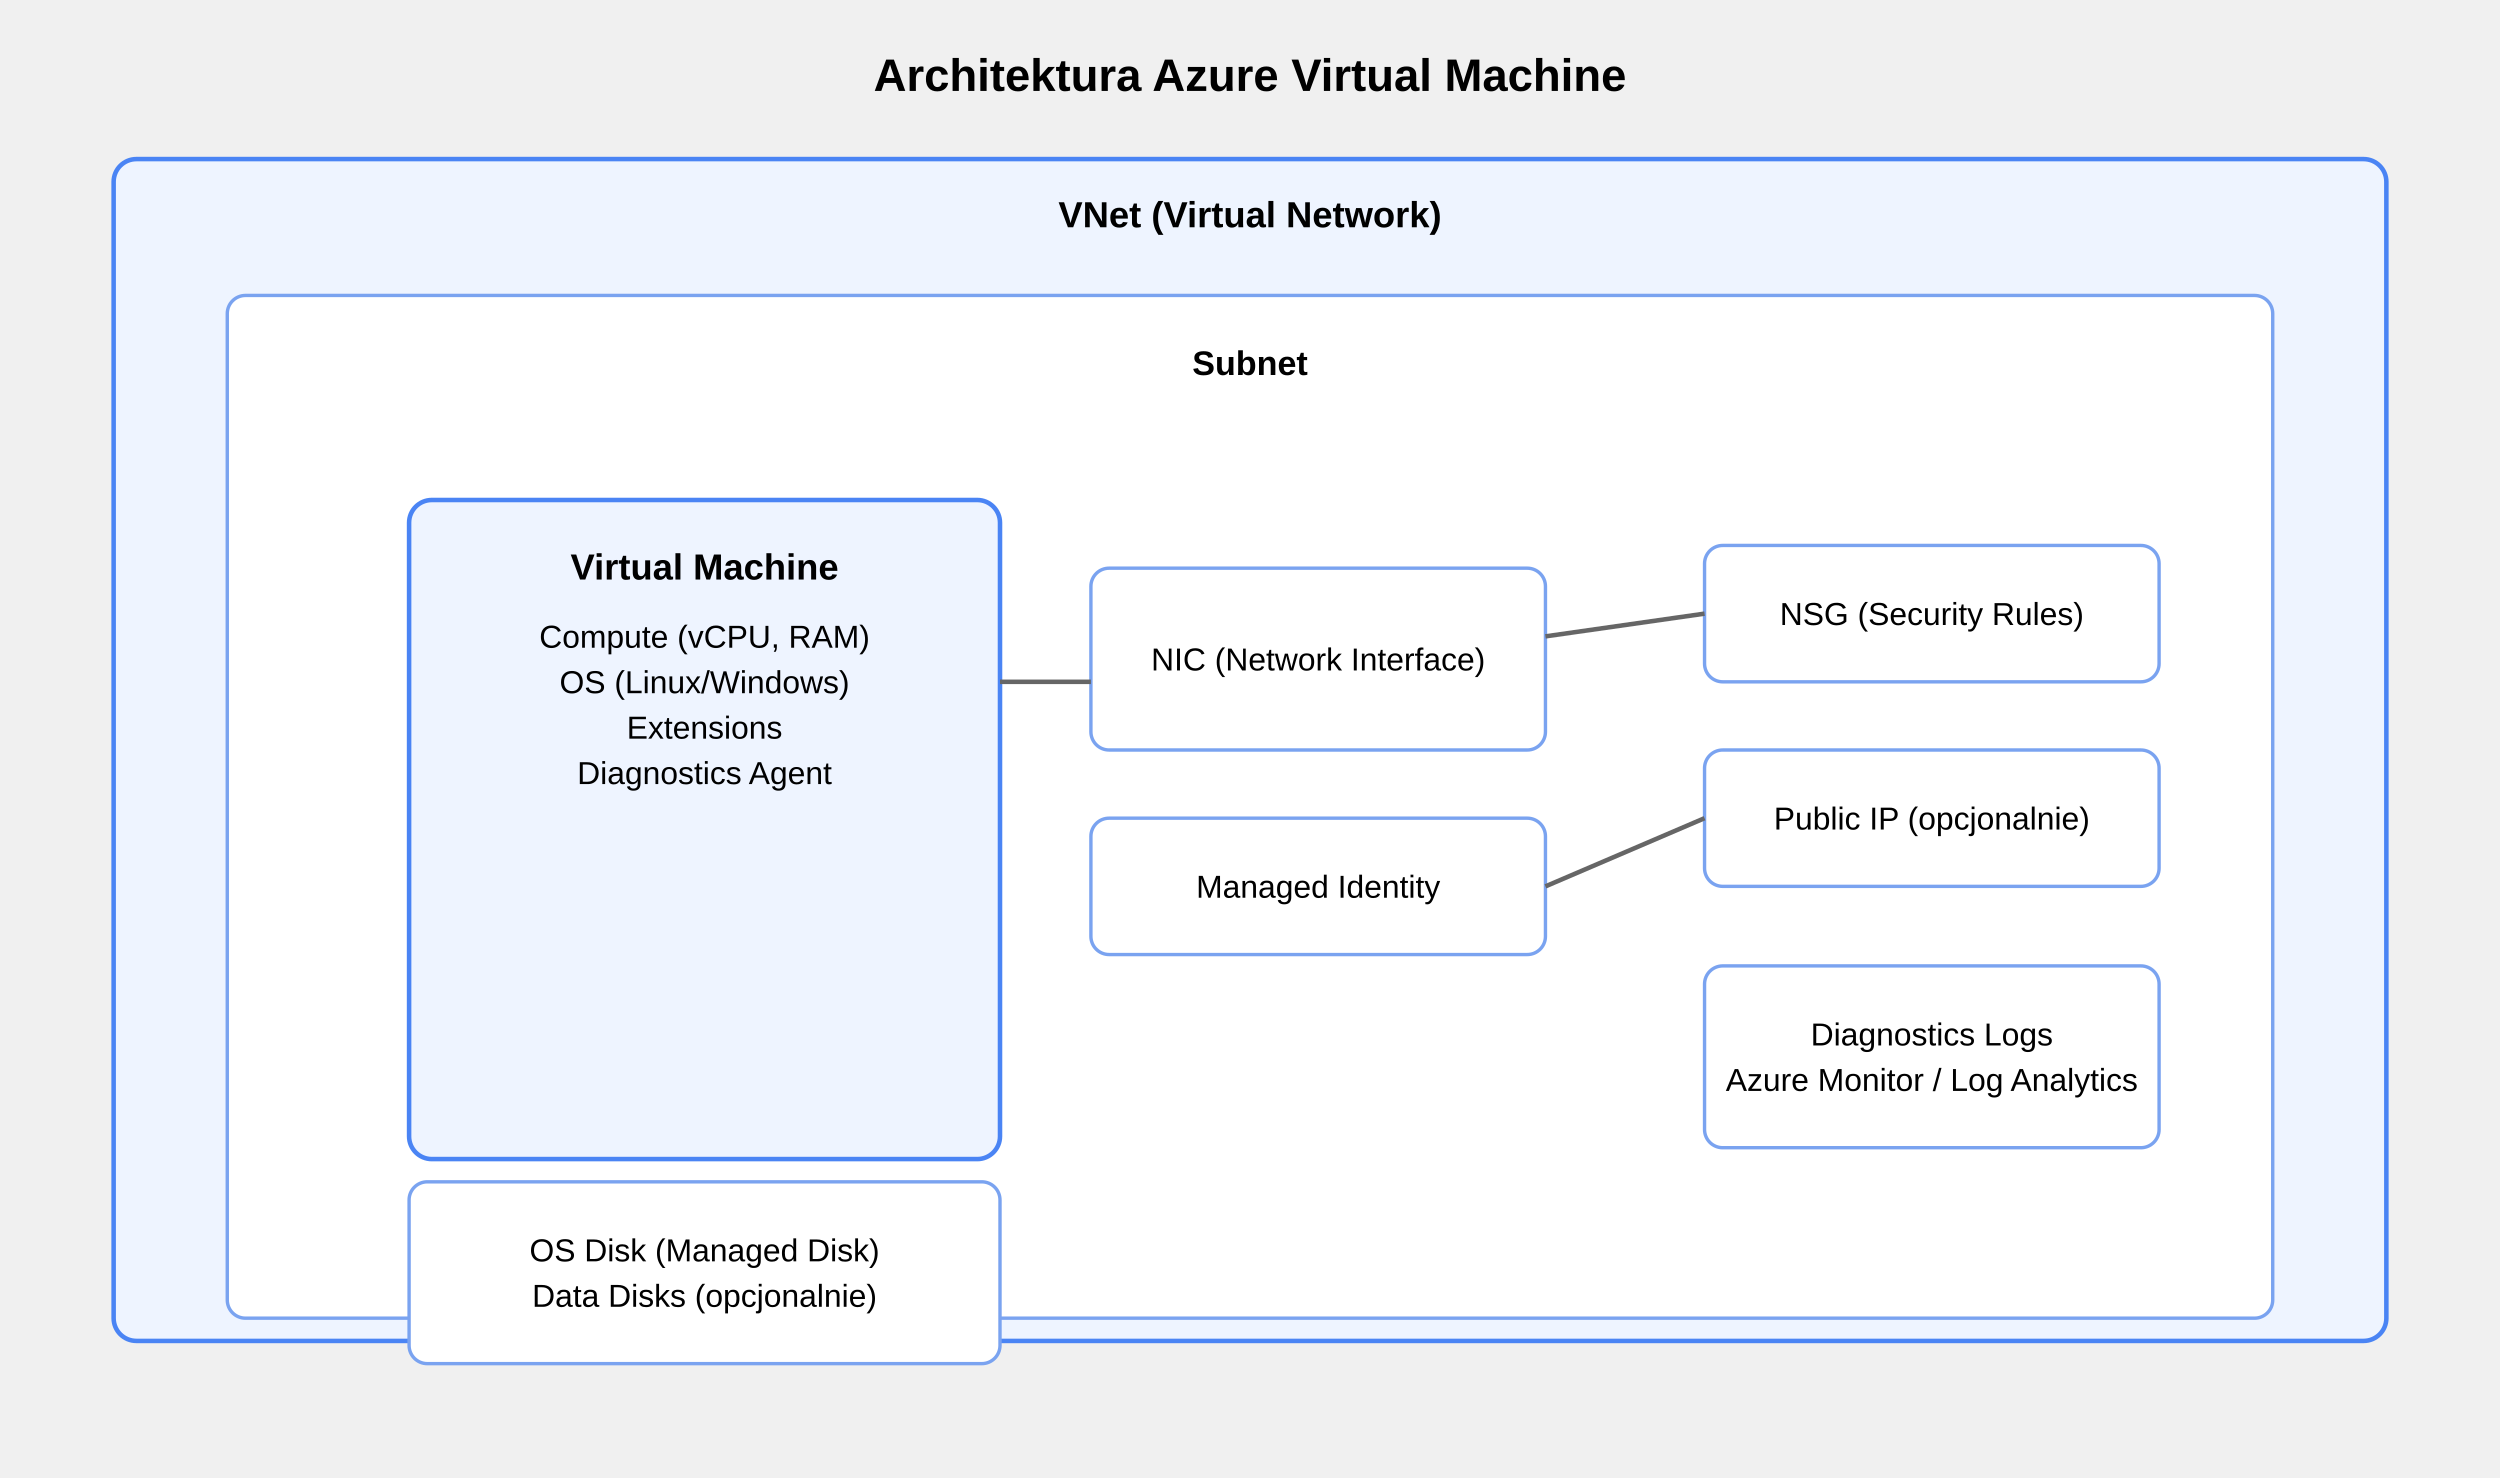
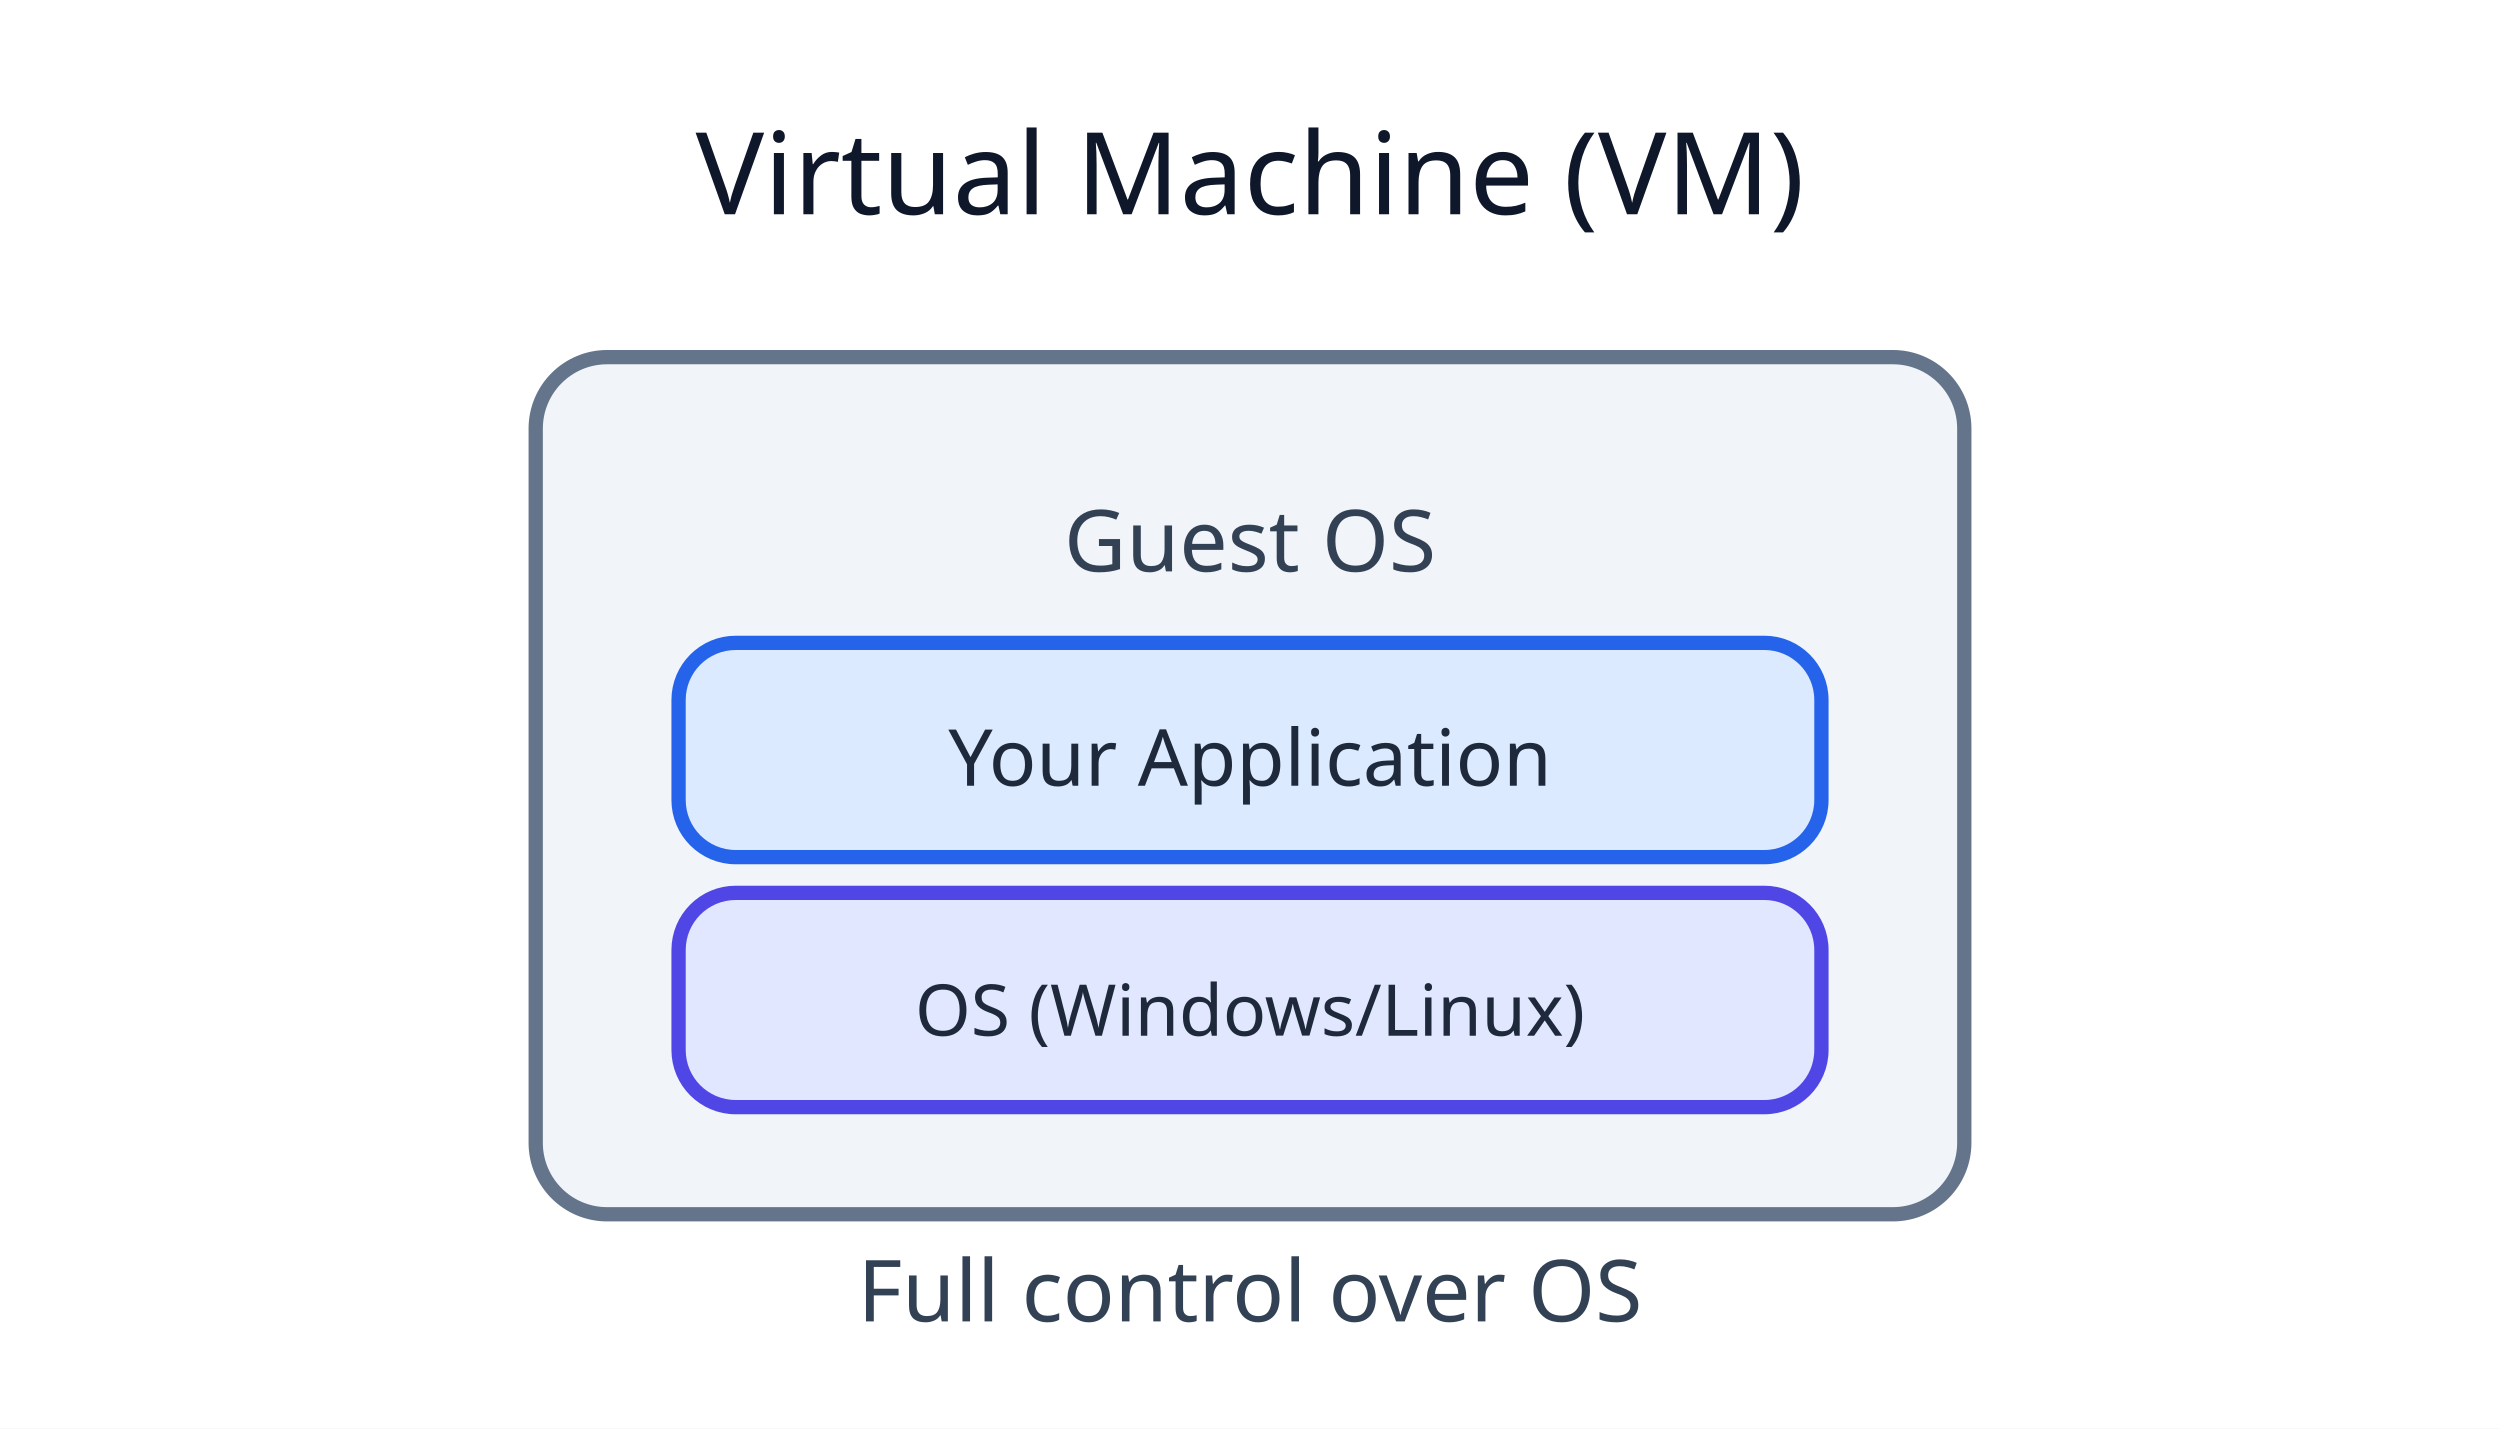
- <svg xmlns="http://www.w3.org/2000/svg" width="1100" height="650">
-   <style>
-     .box { fill:#eef4ff; stroke:#4a84f4; stroke-width:2; rx:10; }
-     .sub { fill:#ffffff; stroke:#7aa3f0; stroke-width:1.5; rx:8; }
-     .title { font-family: Arial; font-size: 20px; font-weight: bold; }
-     text { font-family: Arial; font-size: 14px; }
-   </style>
-   <text x="550" y="40" text-anchor="middle" class="title">
-     Architektura Azure Virtual Machine
-   </text>
-   <rect x="50" y="70" width="1000" height="520" class="box" />
-   <text x="550" y="100" text-anchor="middle" style="font-size:16px;font-weight:bold;">
-     VNet (Virtual Network)
-   </text>
-   <rect x="100" y="130" width="900" height="450" class="sub" />
-   <text x="550" y="165" text-anchor="middle" style="font-size:15px;font-weight:bold;">
-     Subnet
-   </text>
-   <rect x="180" y="220" width="260" height="290" class="box" />
-   <text x="310" y="255" text-anchor="middle" style="font-size:16px;font-weight:bold;">
-     Virtual Machine
-   </text>
-   <text x="310" y="285" text-anchor="middle">Compute (vCPU, RAM)</text>
-   <text x="310" y="305" text-anchor="middle">OS (Linux/Windows)</text>
-   <text x="310" y="325" text-anchor="middle">Extensions</text>
-   <text x="310" y="345" text-anchor="middle">Diagnostics Agent</text>
-   <rect x="480" y="250" width="200" height="80" class="sub" />
-   <text x="580" y="295" text-anchor="middle">NIC (Network Interface)</text>
-   <rect x="750" y="240" width="200" height="60" class="sub" />
-   <text x="850" y="275" text-anchor="middle">NSG (Security Rules)</text>
-   <rect x="750" y="330" width="200" height="60" class="sub" />
-   <text x="850" y="365" text-anchor="middle">Public IP (opcjonalnie)</text>
-   <rect x="480" y="360" width="200" height="60" class="sub" />
-   <text x="580" y="395" text-anchor="middle">Managed Identity</text>
-   <rect x="180" y="520" width="260" height="80" class="sub" />
-   <text x="310" y="555" text-anchor="middle">OS Disk (Managed Disk)</text>
-   <text x="310" y="575" text-anchor="middle">Data Disks (opcjonalnie)</text>
-   <rect x="750" y="425" width="200" height="80" class="sub" />
-   <text x="850" y="460" text-anchor="middle">Diagnostics Logs</text>
-   <text x="850" y="480" text-anchor="middle">Azure Monitor / Log Analytics</text>
-   <line x1="440" y1="300" x2="480" y2="300" stroke="#666" stroke-width="2" />
-   <line x1="680" y1="280" x2="750" y2="270" stroke="#666" stroke-width="2" />
-   <line x1="680" y1="390" x2="750" y2="360" stroke="#666" stroke-width="2" />
+ <svg xmlns="http://www.w3.org/2000/svg" viewBox="0 0 350 200" width="350" height="200">
+   <defs>
+     <marker id="arrow" markerWidth="10" markerHeight="7" refX="9" refY="3.5" orient="auto">
+       <polygon points="0 0, 10 3.5, 0 7" fill="#475569" />
+     </marker>
+     <marker id="arrowBlue" markerWidth="10" markerHeight="7" refX="9" refY="3.5" orient="auto">
+       <polygon points="0 0, 10 3.5, 0 7" fill="#2563EB" />
+     </marker>
+   </defs>
+   <rect width="350" height="200" fill="#FFFFFF" />
+   <text x="175" y="30" text-anchor="middle" font-family="Segoe UI" font-size="16" fill="#0F172A">Virtual Machine (VM)</text>
+   <rect x="75" y="50" width="200" height="120" rx="10" fill="#F1F5F9" stroke="#64748B" stroke-width="2" />
+   <text x="175" y="80" text-anchor="middle" font-family="Segoe UI" font-size="12" fill="#334155">Guest OS</text>
+   <rect x="95" y="90" width="160" height="30" rx="8" fill="#DBEAFE" stroke="#2563EB" stroke-width="2" />
+   <text x="175" y="110" text-anchor="middle" font-family="Segoe UI" font-size="11" fill="#1E293B">Your Application</text>
+   <rect x="95" y="125" width="160" height="30" rx="8" fill="#E0E7FF" stroke="#4F46E5" stroke-width="2" />
+   <text x="175" y="145" text-anchor="middle" font-family="Segoe UI" font-size="10" fill="#1E293B">OS (Windows/Linux)</text>
+   <text x="175" y="185" text-anchor="middle" font-family="Segoe UI" font-size="12" fill="#334155">Full control over OS</text>
</svg>
